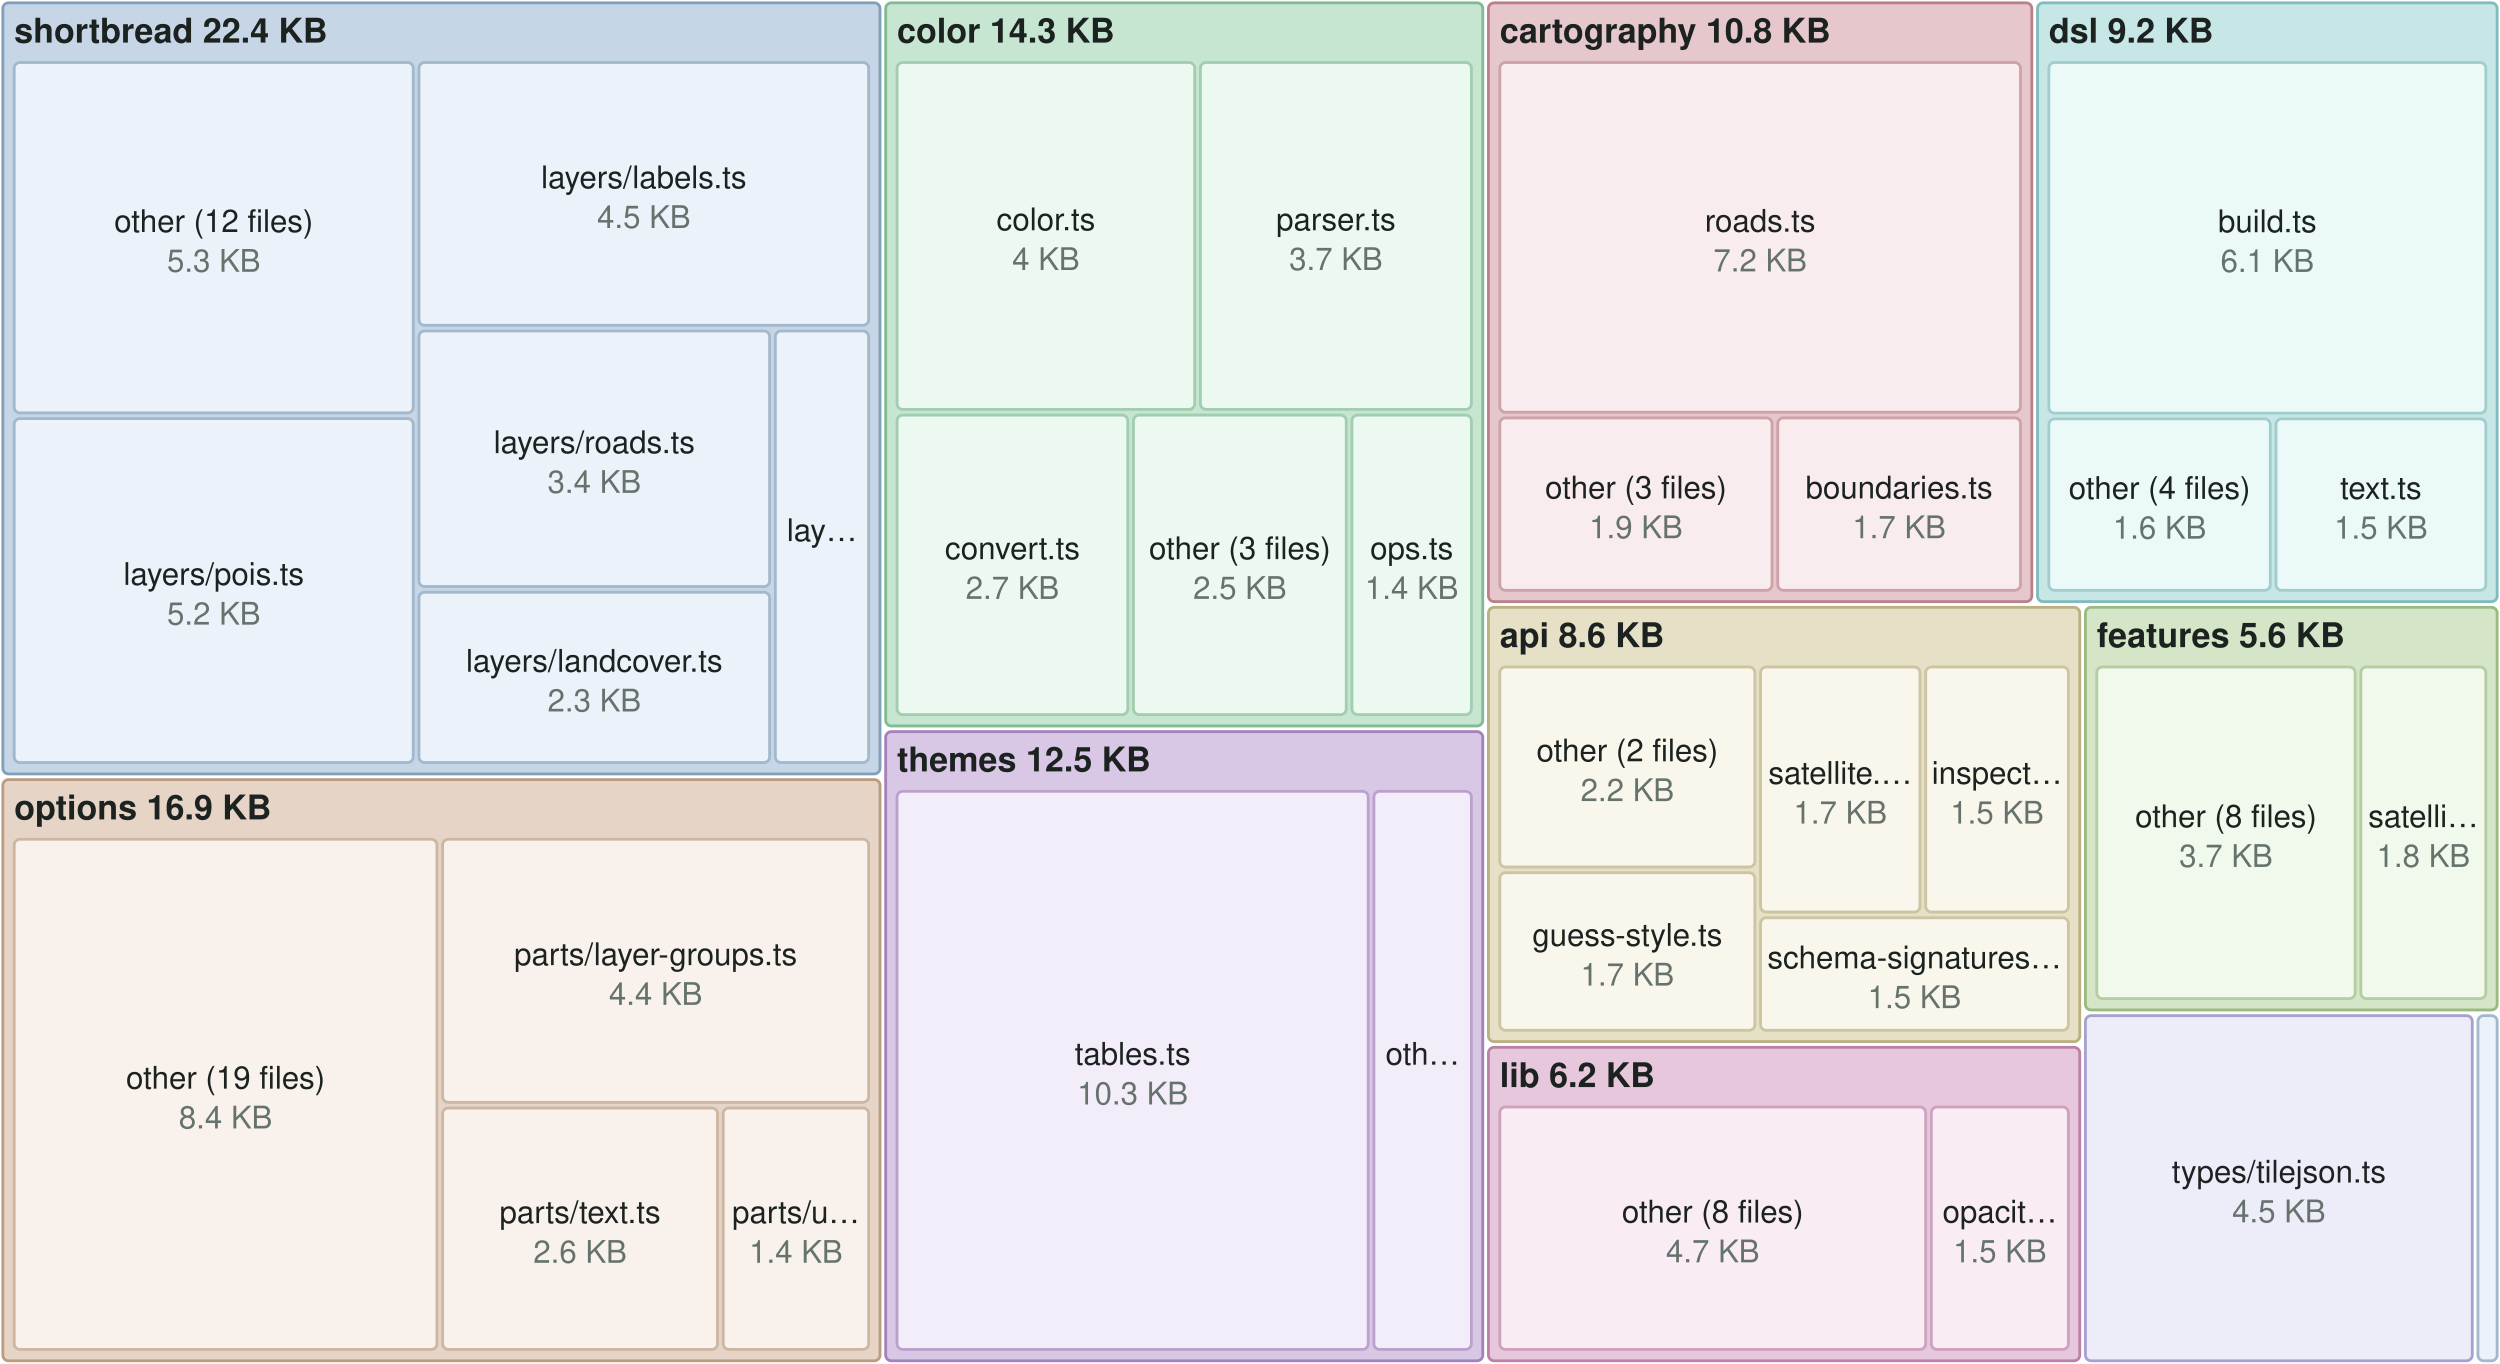
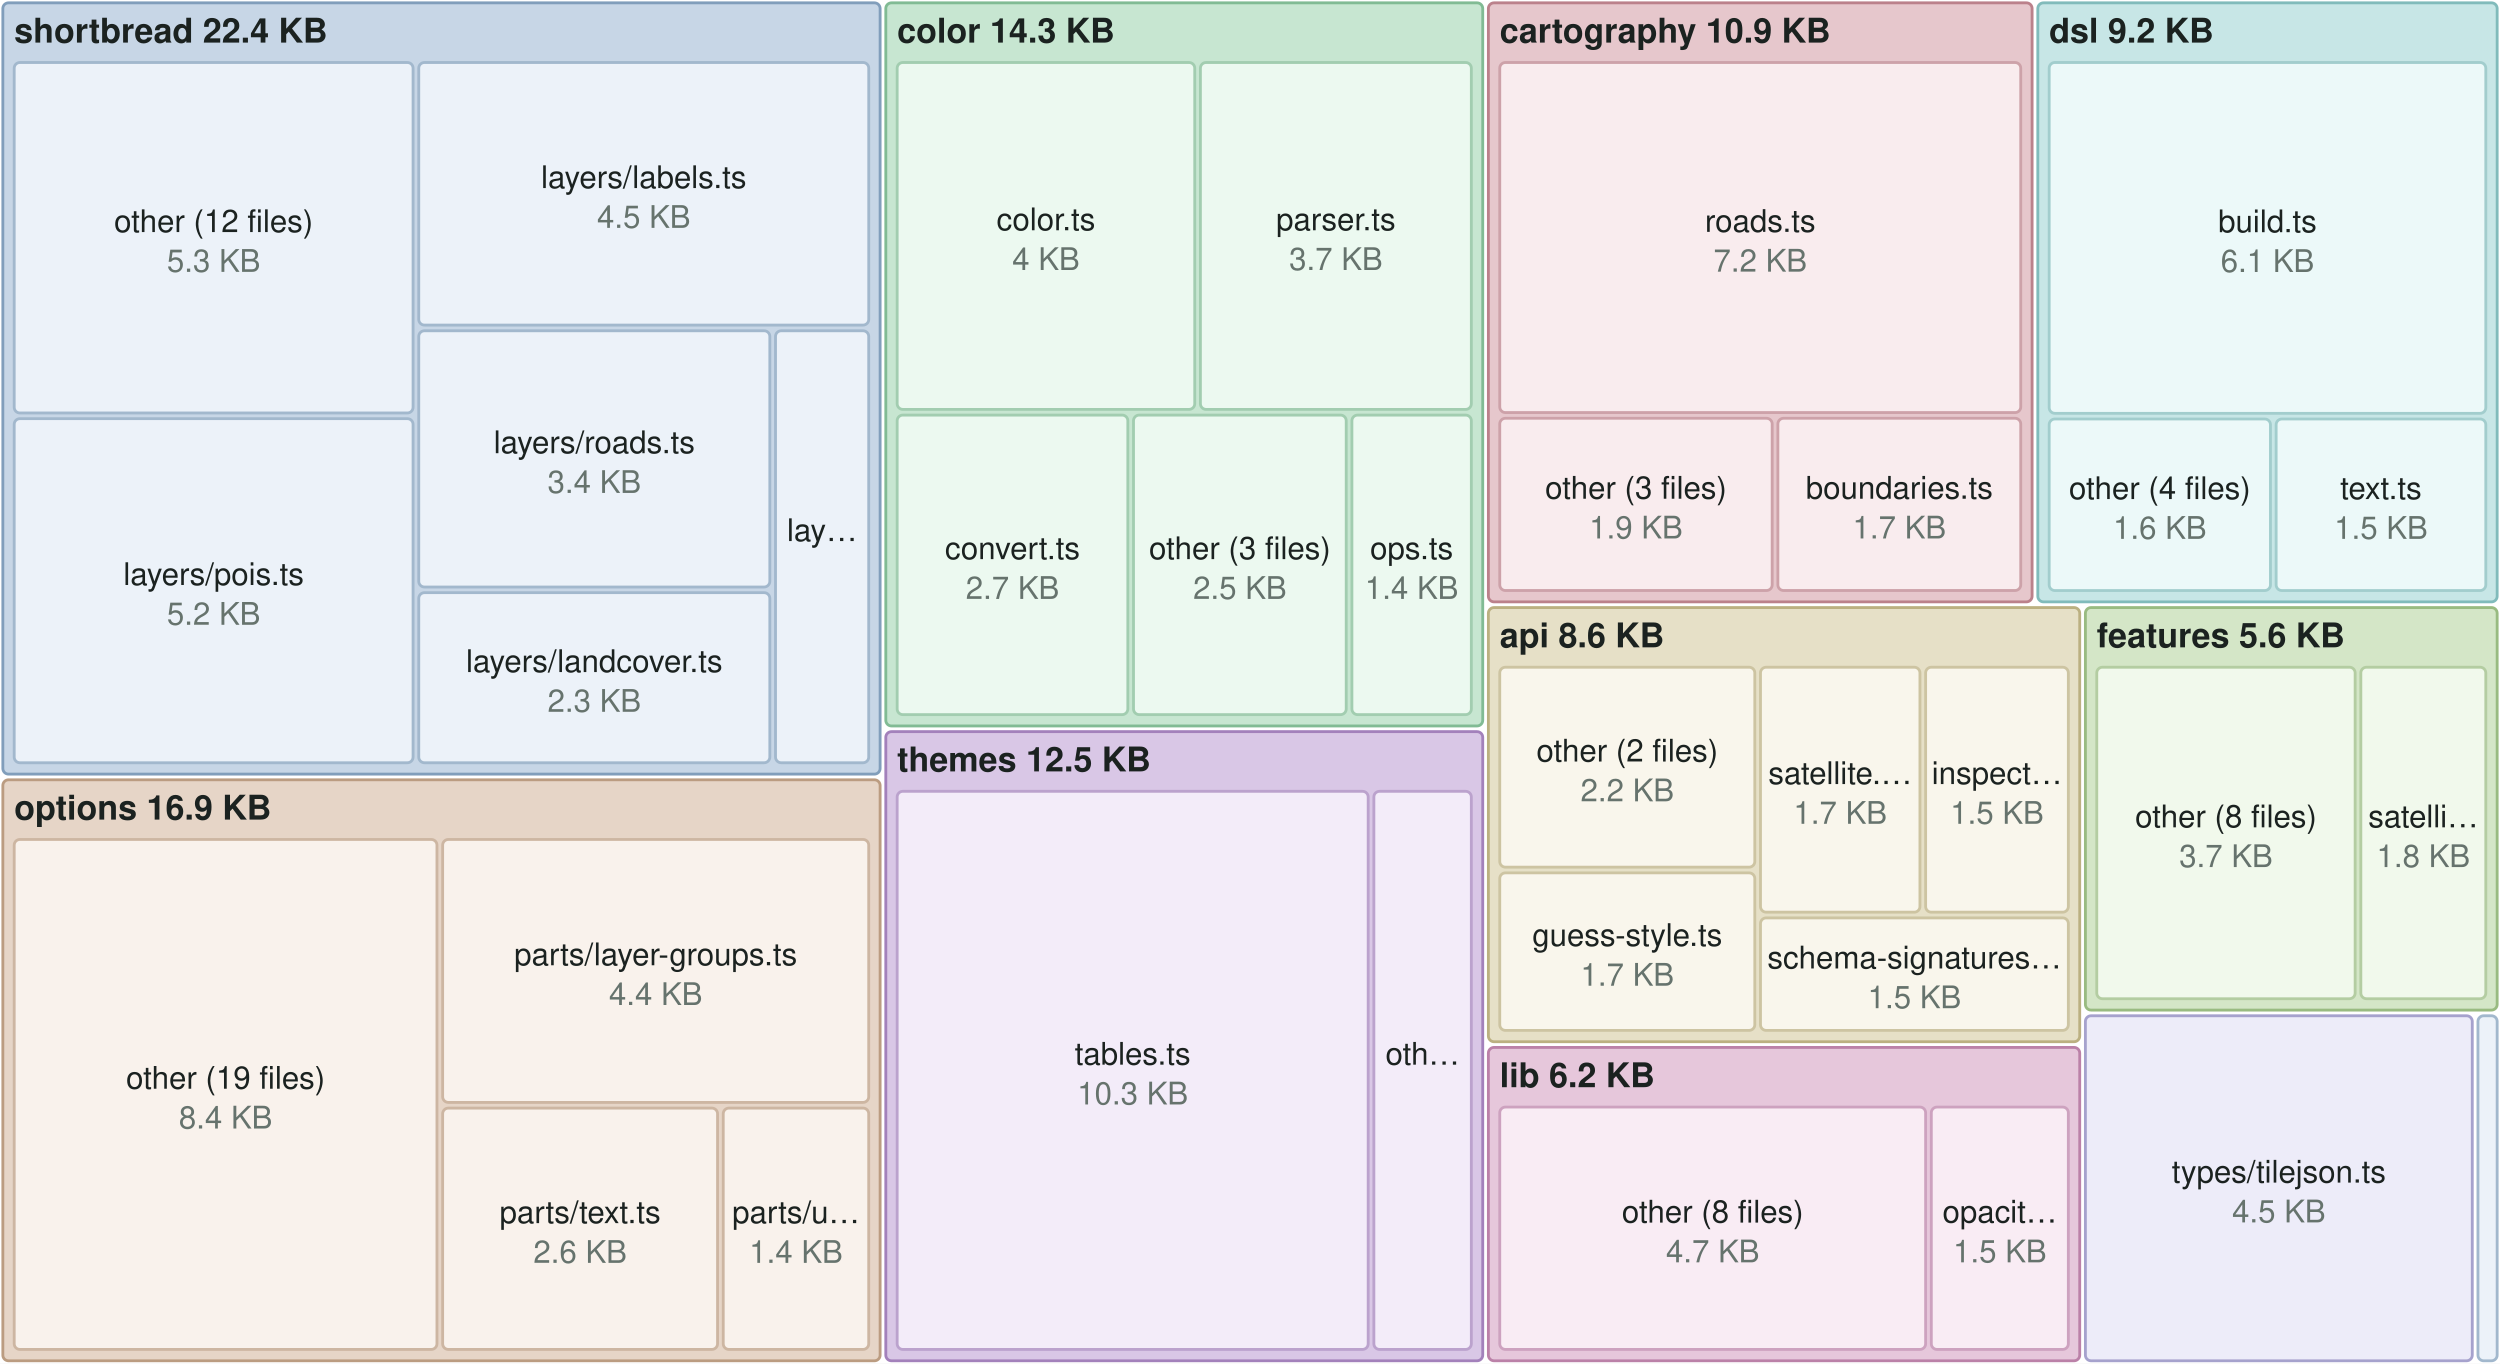
<svg xmlns="http://www.w3.org/2000/svg" width="880" height="480" viewBox="0 0 880 480">
  <style>
	.background { fill: #ffffff; }
	text { font-family: Helvetica, Arial, 'Liberation Sans', sans-serif; }
	.group-label { fill: #1b2220; font-weight: 600; font-size: 12px; }
	.leaf-label { fill: #1b2220; font-size: 11px; text-anchor: middle; }
	.leaf-size { fill: #66736d; font-size: 11px; text-anchor: middle; }
	.group-box, .leaf-box { stroke-width: 1; }
	.leaf:hover .leaf-box { stroke-width: 2; }
	.c0 .group-box { fill: hsl(210 38% 84%); stroke: hsl(210 30% 62%); }
	.c0 .leaf-box { fill: hsl(210 50% 95%); stroke: hsl(210 30% 72%); }
	.c1 .group-box { fill: hsl(28 38% 84%); stroke: hsl(28 30% 62%); }
	.c1 .leaf-box { fill: hsl(28 50% 95%); stroke: hsl(28 30% 72%); }
	.c2 .group-box { fill: hsl(140 38% 84%); stroke: hsl(140 30% 62%); }
	.c2 .leaf-box { fill: hsl(140 50% 95%); stroke: hsl(140 30% 72%); }
	.c3 .group-box { fill: hsl(275 38% 84%); stroke: hsl(275 30% 62%); }
	.c3 .leaf-box { fill: hsl(275 50% 95%); stroke: hsl(275 30% 72%); }
	.c4 .group-box { fill: hsl(350 38% 84%); stroke: hsl(350 30% 62%); }
	.c4 .leaf-box { fill: hsl(350 50% 95%); stroke: hsl(350 30% 72%); }
	.c5 .group-box { fill: hsl(180 38% 84%); stroke: hsl(180 30% 62%); }
	.c5 .leaf-box { fill: hsl(180 50% 95%); stroke: hsl(180 30% 72%); }
	.c6 .group-box { fill: hsl(48 38% 84%); stroke: hsl(48 30% 62%); }
	.c6 .leaf-box { fill: hsl(48 50% 95%); stroke: hsl(48 30% 72%); }
	.c7 .group-box { fill: hsl(320 38% 84%); stroke: hsl(320 30% 62%); }
	.c7 .leaf-box { fill: hsl(320 50% 95%); stroke: hsl(320 30% 72%); }
	.c8 .group-box { fill: hsl(95 38% 84%); stroke: hsl(95 30% 62%); }
	.c8 .leaf-box { fill: hsl(95 50% 95%); stroke: hsl(95 30% 72%); }
	.c9 .group-box { fill: hsl(245 38% 84%); stroke: hsl(245 30% 62%); }
	.c9 .leaf-box { fill: hsl(245 50% 95%); stroke: hsl(245 30% 72%); }
	@media (prefers-color-scheme: dark) {
		.background { fill: #0d1117; }
		.group-label, .leaf-label { fill: #e6edf3; }
		.leaf-size { fill: #8b949e; }
		.c0 .group-box { fill: hsl(210 22% 22%); stroke: hsl(210 20% 38%); }
		.c0 .leaf-box { fill: hsl(210 25% 14%); stroke: hsl(210 20% 32%); }
		.c1 .group-box { fill: hsl(28 22% 22%); stroke: hsl(28 20% 38%); }
		.c1 .leaf-box { fill: hsl(28 25% 14%); stroke: hsl(28 20% 32%); }
		.c2 .group-box { fill: hsl(140 22% 22%); stroke: hsl(140 20% 38%); }
		.c2 .leaf-box { fill: hsl(140 25% 14%); stroke: hsl(140 20% 32%); }
		.c3 .group-box { fill: hsl(275 22% 22%); stroke: hsl(275 20% 38%); }
		.c3 .leaf-box { fill: hsl(275 25% 14%); stroke: hsl(275 20% 32%); }
		.c4 .group-box { fill: hsl(350 22% 22%); stroke: hsl(350 20% 38%); }
		.c4 .leaf-box { fill: hsl(350 25% 14%); stroke: hsl(350 20% 32%); }
		.c5 .group-box { fill: hsl(180 22% 22%); stroke: hsl(180 20% 38%); }
		.c5 .leaf-box { fill: hsl(180 25% 14%); stroke: hsl(180 20% 32%); }
		.c6 .group-box { fill: hsl(48 22% 22%); stroke: hsl(48 20% 38%); }
		.c6 .leaf-box { fill: hsl(48 25% 14%); stroke: hsl(48 20% 32%); }
		.c7 .group-box { fill: hsl(320 22% 22%); stroke: hsl(320 20% 38%); }
		.c7 .leaf-box { fill: hsl(320 25% 14%); stroke: hsl(320 20% 32%); }
		.c8 .group-box { fill: hsl(95 22% 22%); stroke: hsl(95 20% 38%); }
		.c8 .leaf-box { fill: hsl(95 25% 14%); stroke: hsl(95 20% 32%); }
		.c9 .group-box { fill: hsl(245 22% 22%); stroke: hsl(245 20% 38%); }
		.c9 .leaf-box { fill: hsl(245 25% 14%); stroke: hsl(245 20% 32%); }
	}
</style>
  <rect class="background" width="880" height="480" />
  <g class="group c0">
-     <rect class="group-box" x="1" y="1" width="308.76" height="271.42" rx="2" />
+     <rect class="group-box" x="1" y="1" width="308.8" height="271.49" rx="2" />
    <text class="group-label" x="5" y="15" textLength="108.71" lengthAdjust="spacingAndGlyphs">shortbread 22.4 KB</text>
  </g>
  <g class="leaf c0">
-     <rect class="leaf-box" x="5" y="22" width="140.47" height="123.34" rx="2" />
-     <text class="leaf-label" x="75.24" y="81.67" textLength="70.3" lengthAdjust="spacingAndGlyphs">other (12 files)</text>
-     <text class="leaf-size" x="75.24" y="95.67" textLength="33.02" lengthAdjust="spacingAndGlyphs">5.3 KB</text>
-   </g>
-   <g class="leaf c0">
-     <rect class="leaf-box" x="5" y="147.34" width="140.47" height="121.08" rx="2" />
-     <text class="leaf-label" x="75.24" y="205.88" textLength="64.19" lengthAdjust="spacingAndGlyphs">layers/pois.ts</text>
-     <text class="leaf-size" x="75.24" y="219.88" textLength="33.02" lengthAdjust="spacingAndGlyphs">5.2 KB</text>
-   </g>
-   <g class="leaf c0">
-     <rect class="leaf-box" x="147.47" y="22" width="158.29" height="92.51" rx="2" />
-     <text class="leaf-label" x="226.62" y="66.25" textLength="72.74" lengthAdjust="spacingAndGlyphs">layers/labels.ts</text>
-     <text class="leaf-size" x="226.62" y="80.25" textLength="33.02" lengthAdjust="spacingAndGlyphs">4.5 KB</text>
-   </g>
-   <g class="leaf c0">
-     <rect class="leaf-box" x="147.47" y="116.51" width="123.44" height="89.96" rx="2" />
-     <text class="leaf-label" x="209.19" y="159.49" textLength="71.52" lengthAdjust="spacingAndGlyphs">layers/roads.ts</text>
-     <text class="leaf-size" x="209.19" y="173.49" textLength="33.02" lengthAdjust="spacingAndGlyphs">3.4 KB</text>
-   </g>
-   <g class="leaf c0">
-     <rect class="leaf-box" x="147.47" y="208.47" width="123.44" height="59.95" rx="2" />
-     <text class="leaf-label" x="209.19" y="236.44" textLength="91.7" lengthAdjust="spacingAndGlyphs">layers/landcover.ts</text>
-     <text class="leaf-size" x="209.19" y="250.44" textLength="33.02" lengthAdjust="spacingAndGlyphs">2.3 KB</text>
-   </g>
-   <g class="leaf c0">
-     <rect class="leaf-box" x="272.91" y="116.51" width="32.85" height="151.91" rx="2" />
-     <text class="leaf-label" x="289.34" y="190.46" textLength="20.17" lengthAdjust="spacingAndGlyphs">lay…</text>
+     <rect class="leaf-box" x="5" y="22" width="140.4" height="123.37" rx="2" />
+     <text class="leaf-label" x="75.2" y="81.69" textLength="70.3" lengthAdjust="spacingAndGlyphs">other (12 files)</text>
+     <text class="leaf-size" x="75.2" y="95.69" textLength="33.02" lengthAdjust="spacingAndGlyphs">5.3 KB</text>
+   </g>
+   <g class="leaf c0">
+     <rect class="leaf-box" x="5" y="147.37" width="140.4" height="121.12" rx="2" />
+     <text class="leaf-label" x="75.2" y="205.93" textLength="64.19" lengthAdjust="spacingAndGlyphs">layers/pois.ts</text>
+     <text class="leaf-size" x="75.2" y="219.93" textLength="33.02" lengthAdjust="spacingAndGlyphs">5.2 KB</text>
+   </g>
+   <g class="leaf c0">
+     <rect class="leaf-box" x="147.4" y="22" width="158.4" height="92.43" rx="2" />
+     <text class="leaf-label" x="226.6" y="66.21" textLength="72.74" lengthAdjust="spacingAndGlyphs">layers/labels.ts</text>
+     <text class="leaf-size" x="226.6" y="80.21" textLength="33.02" lengthAdjust="spacingAndGlyphs">4.5 KB</text>
+   </g>
+   <g class="leaf c0">
+     <rect class="leaf-box" x="147.4" y="116.43" width="123.58" height="90.2" rx="2" />
+     <text class="leaf-label" x="209.19" y="159.52" textLength="71.52" lengthAdjust="spacingAndGlyphs">layers/roads.ts</text>
+     <text class="leaf-size" x="209.19" y="173.52" textLength="33.02" lengthAdjust="spacingAndGlyphs">3.4 KB</text>
+   </g>
+   <g class="leaf c0">
+     <rect class="leaf-box" x="147.4" y="208.62" width="123.58" height="59.87" rx="2" />
+     <text class="leaf-label" x="209.19" y="236.56" textLength="91.7" lengthAdjust="spacingAndGlyphs">layers/landcover.ts</text>
+     <text class="leaf-size" x="209.19" y="250.56" textLength="33.02" lengthAdjust="spacingAndGlyphs">2.3 KB</text>
+   </g>
+   <g class="leaf c0">
+     <rect class="leaf-box" x="272.98" y="116.43" width="32.81" height="152.06" rx="2" />
+     <text class="leaf-label" x="289.39" y="190.46" textLength="20.17" lengthAdjust="spacingAndGlyphs">lay…</text>
  </g>
  <g class="group c1">
-     <rect class="group-box" x="1" y="274.42" width="308.76" height="204.58" rx="2" />
-     <text class="group-label" x="5" y="288.42" textLength="89.36" lengthAdjust="spacingAndGlyphs">options 16.9 KB</text>
-   </g>
-   <g class="leaf c1">
-     <rect class="leaf-box" x="5" y="295.42" width="148.8" height="179.58" rx="2" />
-     <text class="leaf-label" x="79.4" y="383.21" textLength="70.3" lengthAdjust="spacingAndGlyphs">other (19 files)</text>
-     <text class="leaf-size" x="79.4" y="397.21" textLength="33.02" lengthAdjust="spacingAndGlyphs">8.4 KB</text>
-   </g>
-   <g class="leaf c1">
-     <rect class="leaf-box" x="155.8" y="295.42" width="149.97" height="92.6" rx="2" />
-     <text class="leaf-label" x="230.78" y="339.72" textLength="100.25" lengthAdjust="spacingAndGlyphs">parts/layer-groups.ts</text>
-     <text class="leaf-size" x="230.78" y="353.72" textLength="33.02" lengthAdjust="spacingAndGlyphs">4.4 KB</text>
-   </g>
-   <g class="leaf c1">
-     <rect class="leaf-box" x="155.8" y="390.02" width="96.76" height="84.98" rx="2" />
-     <text class="leaf-label" x="204.18" y="430.51" textLength="56.86" lengthAdjust="spacingAndGlyphs">parts/text.ts</text>
-     <text class="leaf-size" x="204.18" y="444.51" textLength="33.02" lengthAdjust="spacingAndGlyphs">2.6 KB</text>
-   </g>
-   <g class="leaf c1">
-     <rect class="leaf-box" x="254.56" y="390.02" width="51.21" height="84.98" rx="2" />
-     <text class="leaf-label" x="280.16" y="430.51" textLength="39.74" lengthAdjust="spacingAndGlyphs">parts/u…</text>
-     <text class="leaf-size" x="280.16" y="444.51" textLength="33.02" lengthAdjust="spacingAndGlyphs">1.4 KB</text>
+     <rect class="group-box" x="1" y="274.49" width="308.8" height="204.51" rx="2" />
+     <text class="group-label" x="5" y="288.49" textLength="89.36" lengthAdjust="spacingAndGlyphs">options 16.9 KB</text>
+   </g>
+   <g class="leaf c1">
+     <rect class="leaf-box" x="5" y="295.49" width="148.81" height="179.51" rx="2" />
+     <text class="leaf-label" x="79.41" y="383.24" textLength="70.3" lengthAdjust="spacingAndGlyphs">other (19 files)</text>
+     <text class="leaf-size" x="79.41" y="397.24" textLength="33.02" lengthAdjust="spacingAndGlyphs">8.4 KB</text>
+   </g>
+   <g class="leaf c1">
+     <rect class="leaf-box" x="155.81" y="295.49" width="149.98" height="92.56" rx="2" />
+     <text class="leaf-label" x="230.8" y="339.77" textLength="100.25" lengthAdjust="spacingAndGlyphs">parts/layer-groups.ts</text>
+     <text class="leaf-size" x="230.8" y="353.77" textLength="33.02" lengthAdjust="spacingAndGlyphs">4.4 KB</text>
+   </g>
+   <g class="leaf c1">
+     <rect class="leaf-box" x="155.81" y="390.05" width="96.77" height="84.95" rx="2" />
+     <text class="leaf-label" x="204.2" y="430.53" textLength="56.86" lengthAdjust="spacingAndGlyphs">parts/text.ts</text>
+     <text class="leaf-size" x="204.2" y="444.53" textLength="33.02" lengthAdjust="spacingAndGlyphs">2.6 KB</text>
+   </g>
+   <g class="leaf c1">
+     <rect class="leaf-box" x="254.58" y="390.05" width="51.21" height="84.95" rx="2" />
+     <text class="leaf-label" x="280.19" y="430.53" textLength="39.74" lengthAdjust="spacingAndGlyphs">parts/u…</text>
+     <text class="leaf-size" x="280.19" y="444.53" textLength="33.02" lengthAdjust="spacingAndGlyphs">1.4 KB</text>
  </g>
  <g class="group c2">
-     <rect class="group-box" x="311.76" y="1" width="210.17" height="254.54" rx="2" />
-     <text class="group-label" x="315.76" y="15" textLength="75.37" lengthAdjust="spacingAndGlyphs">color 14.3 KB</text>
-   </g>
-   <g class="leaf c2">
-     <rect class="leaf-box" x="315.76" y="22" width="104.78" height="122.11" rx="2" />
-     <text class="leaf-label" x="368.15" y="81.05" textLength="35.45" lengthAdjust="spacingAndGlyphs">color.ts</text>
-     <text class="leaf-size" x="368.15" y="95.05" textLength="23.85" lengthAdjust="spacingAndGlyphs">4 KB</text>
-   </g>
-   <g class="leaf c2">
-     <rect class="leaf-box" x="422.54" y="22" width="95.39" height="122.11" rx="2" />
-     <text class="leaf-label" x="470.24" y="81.05" textLength="42.79" lengthAdjust="spacingAndGlyphs">parser.ts</text>
-     <text class="leaf-size" x="470.24" y="95.05" textLength="33.02" lengthAdjust="spacingAndGlyphs">3.7 KB</text>
-   </g>
-   <g class="leaf c2">
-     <rect class="leaf-box" x="315.76" y="146.11" width="81.22" height="105.44" rx="2" />
-     <text class="leaf-label" x="356.37" y="196.82" textLength="47.69" lengthAdjust="spacingAndGlyphs">convert.ts</text>
-     <text class="leaf-size" x="356.37" y="210.82" textLength="33.02" lengthAdjust="spacingAndGlyphs">2.7 KB</text>
-   </g>
-   <g class="leaf c2">
-     <rect class="leaf-box" x="398.98" y="146.11" width="74.9" height="105.44" rx="2" />
+     <rect class="group-box" x="311.8" y="1" width="210.12" height="254.54" rx="2" />
+     <text class="group-label" x="315.8" y="15" textLength="75.37" lengthAdjust="spacingAndGlyphs">color 14.3 KB</text>
+   </g>
+   <g class="leaf c2">
+     <rect class="leaf-box" x="315.8" y="22" width="104.75" height="122.11" rx="2" />
+     <text class="leaf-label" x="368.17" y="81.05" textLength="35.45" lengthAdjust="spacingAndGlyphs">color.ts</text>
+     <text class="leaf-size" x="368.17" y="95.05" textLength="23.85" lengthAdjust="spacingAndGlyphs">4 KB</text>
+   </g>
+   <g class="leaf c2">
+     <rect class="leaf-box" x="422.54" y="22" width="95.37" height="122.11" rx="2" />
+     <text class="leaf-label" x="470.23" y="81.05" textLength="42.79" lengthAdjust="spacingAndGlyphs">parser.ts</text>
+     <text class="leaf-size" x="470.23" y="95.05" textLength="33.02" lengthAdjust="spacingAndGlyphs">3.7 KB</text>
+   </g>
+   <g class="leaf c2">
+     <rect class="leaf-box" x="315.8" y="146.11" width="81.2" height="105.44" rx="2" />
+     <text class="leaf-label" x="356.39" y="196.82" textLength="47.69" lengthAdjust="spacingAndGlyphs">convert.ts</text>
+     <text class="leaf-size" x="356.39" y="210.82" textLength="33.02" lengthAdjust="spacingAndGlyphs">2.7 KB</text>
+   </g>
+   <g class="leaf c2">
+     <rect class="leaf-box" x="398.99" y="146.11" width="74.88" height="105.44" rx="2" />
    <text class="leaf-label" x="436.43" y="196.82" textLength="64.19" lengthAdjust="spacingAndGlyphs">other (3 files)</text>
    <text class="leaf-size" x="436.43" y="210.82" textLength="33.02" lengthAdjust="spacingAndGlyphs">2.5 KB</text>
  </g>
  <g class="leaf c2">
-     <rect class="leaf-box" x="475.88" y="146.11" width="42.05" height="105.44" rx="2" />
-     <text class="leaf-label" x="496.91" y="196.82" textLength="29.35" lengthAdjust="spacingAndGlyphs">ops.ts</text>
-     <text class="leaf-size" x="496.91" y="210.82" textLength="33.02" lengthAdjust="spacingAndGlyphs">1.4 KB</text>
+     <rect class="leaf-box" x="475.87" y="146.11" width="42.04" height="105.44" rx="2" />
+     <text class="leaf-label" x="496.89" y="196.82" textLength="29.35" lengthAdjust="spacingAndGlyphs">ops.ts</text>
+     <text class="leaf-size" x="496.89" y="210.82" textLength="33.02" lengthAdjust="spacingAndGlyphs">1.4 KB</text>
  </g>
  <g class="group c3">
-     <rect class="group-box" x="311.76" y="257.54" width="210.17" height="221.46" rx="2" />
-     <text class="group-label" x="315.76" y="271.54" textLength="88.04" lengthAdjust="spacingAndGlyphs">themes 12.5 KB</text>
+     <rect class="group-box" x="311.8" y="257.54" width="210.12" height="221.46" rx="2" />
+     <text class="group-label" x="315.8" y="271.54" textLength="88.04" lengthAdjust="spacingAndGlyphs">themes 12.5 KB</text>
  </g>
  <g class="leaf c3">
-     <rect class="leaf-box" x="315.76" y="278.54" width="165.85" height="196.46" rx="2" />
-     <text class="leaf-label" x="398.69" y="374.77" textLength="40.96" lengthAdjust="spacingAndGlyphs">tables.ts</text>
-     <text class="leaf-size" x="398.69" y="388.77" textLength="39.14" lengthAdjust="spacingAndGlyphs">10.3 KB</text>
+     <rect class="leaf-box" x="315.8" y="278.54" width="165.8" height="196.46" rx="2" />
+     <text class="leaf-label" x="398.7" y="374.77" textLength="40.96" lengthAdjust="spacingAndGlyphs">tables.ts</text>
+     <text class="leaf-size" x="398.7" y="388.77" textLength="39.14" lengthAdjust="spacingAndGlyphs">10.3 KB</text>
  </g>
  <g class="leaf c3">
-     <rect class="leaf-box" x="483.61" y="278.54" width="34.32" height="196.46" rx="2" />
-     <text class="leaf-label" x="500.77" y="374.77" textLength="21.41" lengthAdjust="spacingAndGlyphs">oth…</text>
+     <rect class="leaf-box" x="483.6" y="278.54" width="34.31" height="196.46" rx="2" />
+     <text class="leaf-label" x="500.76" y="374.77" textLength="21.41" lengthAdjust="spacingAndGlyphs">oth…</text>
  </g>
  <g class="group c4">
-     <rect class="group-box" x="523.93" y="1" width="191.27" height="210.78" rx="2" />
-     <text class="group-label" x="527.93" y="15" textLength="115.38" lengthAdjust="spacingAndGlyphs">cartography 10.8 KB</text>
+     <rect class="group-box" x="523.91" y="1" width="191.39" height="210.86" rx="2" />
+     <text class="group-label" x="527.91" y="15" textLength="115.38" lengthAdjust="spacingAndGlyphs">cartography 10.9 KB</text>
  </g>
  <g class="leaf c4">
-     <rect class="leaf-box" x="527.93" y="22" width="183.27" height="123.1" rx="2" />
-     <text class="leaf-label" x="619.57" y="81.55" textLength="39.13" lengthAdjust="spacingAndGlyphs">roads.ts</text>
-     <text class="leaf-size" x="619.57" y="95.55" textLength="33.02" lengthAdjust="spacingAndGlyphs">7.2 KB</text>
+     <rect class="leaf-box" x="527.91" y="22" width="183.39" height="123.23" rx="2" />
+     <text class="leaf-label" x="619.61" y="81.62" textLength="39.13" lengthAdjust="spacingAndGlyphs">roads.ts</text>
+     <text class="leaf-size" x="619.61" y="95.62" textLength="33.02" lengthAdjust="spacingAndGlyphs">7.2 KB</text>
  </g>
  <g class="leaf c4">
-     <rect class="leaf-box" x="527.93" y="147.1" width="95.83" height="60.68" rx="2" />
-     <text class="leaf-label" x="575.85" y="175.44" textLength="64.19" lengthAdjust="spacingAndGlyphs">other (3 files)</text>
-     <text class="leaf-size" x="575.85" y="189.44" textLength="33.02" lengthAdjust="spacingAndGlyphs">1.9 KB</text>
+     <rect class="leaf-box" x="527.91" y="147.23" width="95.9" height="60.63" rx="2" />
+     <text class="leaf-label" x="575.86" y="175.55" textLength="64.19" lengthAdjust="spacingAndGlyphs">other (3 files)</text>
+     <text class="leaf-size" x="575.86" y="189.55" textLength="33.02" lengthAdjust="spacingAndGlyphs">1.9 KB</text>
  </g>
  <g class="leaf c4">
-     <rect class="leaf-box" x="625.77" y="147.1" width="85.44" height="60.68" rx="2" />
-     <text class="leaf-label" x="668.48" y="175.44" textLength="66.03" lengthAdjust="spacingAndGlyphs">boundaries.ts</text>
-     <text class="leaf-size" x="668.48" y="189.44" textLength="33.02" lengthAdjust="spacingAndGlyphs">1.7 KB</text>
+     <rect class="leaf-box" x="625.81" y="147.23" width="85.49" height="60.63" rx="2" />
+     <text class="leaf-label" x="668.56" y="175.55" textLength="66.03" lengthAdjust="spacingAndGlyphs">boundaries.ts</text>
+     <text class="leaf-size" x="668.56" y="189.55" textLength="33.02" lengthAdjust="spacingAndGlyphs">1.7 KB</text>
  </g>
  <g class="group c5">
-     <rect class="group-box" x="717.2" y="1" width="161.8" height="210.78" rx="2" />
-     <text class="group-label" x="721.2" y="15" textLength="56.7" lengthAdjust="spacingAndGlyphs">dsl 9.2 KB</text>
+     <rect class="group-box" x="717.31" y="1" width="161.69" height="210.86" rx="2" />
+     <text class="group-label" x="721.31" y="15" textLength="56.7" lengthAdjust="spacingAndGlyphs">dsl 9.2 KB</text>
  </g>
  <g class="leaf c5">
-     <rect class="leaf-box" x="721.2" y="22" width="153.8" height="123.44" rx="2" />
-     <text class="leaf-label" x="798.1" y="81.72" textLength="34.85" lengthAdjust="spacingAndGlyphs">build.ts</text>
-     <text class="leaf-size" x="798.1" y="95.72" textLength="33.02" lengthAdjust="spacingAndGlyphs">6.1 KB</text>
+     <rect class="leaf-box" x="721.31" y="22" width="153.69" height="123.49" rx="2" />
+     <text class="leaf-label" x="798.15" y="81.74" textLength="34.85" lengthAdjust="spacingAndGlyphs">build.ts</text>
+     <text class="leaf-size" x="798.15" y="95.74" textLength="33.02" lengthAdjust="spacingAndGlyphs">6.1 KB</text>
  </g>
  <g class="leaf c5">
-     <rect class="leaf-box" x="721.2" y="147.44" width="77.94" height="60.35" rx="2" />
-     <text class="leaf-label" x="760.17" y="175.61" textLength="64.19" lengthAdjust="spacingAndGlyphs">other (4 files)</text>
-     <text class="leaf-size" x="760.17" y="189.61" textLength="33.02" lengthAdjust="spacingAndGlyphs">1.6 KB</text>
+     <rect class="leaf-box" x="721.31" y="147.49" width="77.89" height="60.38" rx="2" />
+     <text class="leaf-label" x="760.25" y="175.68" textLength="64.19" lengthAdjust="spacingAndGlyphs">other (4 files)</text>
+     <text class="leaf-size" x="760.25" y="189.68" textLength="33.02" lengthAdjust="spacingAndGlyphs">1.6 KB</text>
  </g>
  <g class="leaf c5">
-     <rect class="leaf-box" x="801.15" y="147.44" width="73.85" height="60.35" rx="2" />
-     <text class="leaf-label" x="838.07" y="175.61" textLength="29.35" lengthAdjust="spacingAndGlyphs">text.ts</text>
-     <text class="leaf-size" x="838.07" y="189.61" textLength="33.02" lengthAdjust="spacingAndGlyphs">1.5 KB</text>
+     <rect class="leaf-box" x="801.2" y="147.49" width="73.8" height="60.38" rx="2" />
+     <text class="leaf-label" x="838.1" y="175.68" textLength="29.35" lengthAdjust="spacingAndGlyphs">text.ts</text>
+     <text class="leaf-size" x="838.1" y="189.68" textLength="33.02" lengthAdjust="spacingAndGlyphs">1.5 KB</text>
  </g>
  <g class="group c6">
-     <rect class="group-box" x="523.93" y="213.78" width="208.14" height="152.88" rx="2" />
-     <text class="group-label" x="527.93" y="227.78" textLength="56.7" lengthAdjust="spacingAndGlyphs">api 8.6 KB</text>
-   </g>
-   <g class="leaf c6">
-     <rect class="leaf-box" x="527.93" y="234.78" width="89.78" height="70.41" rx="2" />
-     <text class="leaf-label" x="572.82" y="267.99" textLength="64.19" lengthAdjust="spacingAndGlyphs">other (2 files)</text>
-     <text class="leaf-size" x="572.82" y="281.99" textLength="33.02" lengthAdjust="spacingAndGlyphs">2.2 KB</text>
-   </g>
-   <g class="leaf c6">
-     <rect class="leaf-box" x="527.93" y="307.19" width="89.78" height="55.47" rx="2" />
-     <text class="leaf-label" x="572.82" y="332.93" textLength="67.24" lengthAdjust="spacingAndGlyphs">guess-style.ts</text>
-     <text class="leaf-size" x="572.82" y="346.93" textLength="33.02" lengthAdjust="spacingAndGlyphs">1.7 KB</text>
-   </g>
-   <g class="leaf c6">
-     <rect class="leaf-box" x="619.71" y="234.78" width="56.13" height="86.26" rx="2" />
-     <text class="leaf-label" x="647.77" y="275.91" textLength="46.46" lengthAdjust="spacingAndGlyphs">satellite.…</text>
-     <text class="leaf-size" x="647.77" y="289.91" textLength="33.02" lengthAdjust="spacingAndGlyphs">1.7 KB</text>
-   </g>
-   <g class="leaf c6">
-     <rect class="leaf-box" x="677.84" y="234.78" width="50.24" height="86.26" rx="2" />
-     <text class="leaf-label" x="702.95" y="275.91" textLength="40.96" lengthAdjust="spacingAndGlyphs">inspect…</text>
-     <text class="leaf-size" x="702.95" y="289.91" textLength="33.02" lengthAdjust="spacingAndGlyphs">1.5 KB</text>
-   </g>
-   <g class="leaf c6">
-     <rect class="leaf-box" x="619.71" y="323.05" width="108.36" height="39.61" rx="2" />
-     <text class="leaf-label" x="673.89" y="340.85" textLength="99.03" lengthAdjust="spacingAndGlyphs">schema-signatures…</text>
-     <text class="leaf-size" x="673.89" y="354.85" textLength="33.02" lengthAdjust="spacingAndGlyphs">1.5 KB</text>
+     <rect class="group-box" x="523.91" y="213.86" width="208.15" height="152.83" rx="2" />
+     <text class="group-label" x="527.91" y="227.86" textLength="56.7" lengthAdjust="spacingAndGlyphs">api 8.6 KB</text>
+   </g>
+   <g class="leaf c6">
+     <rect class="leaf-box" x="527.91" y="234.86" width="89.78" height="70.38" rx="2" />
+     <text class="leaf-label" x="572.8" y="268.06" textLength="64.19" lengthAdjust="spacingAndGlyphs">other (2 files)</text>
+     <text class="leaf-size" x="572.8" y="282.06" textLength="33.02" lengthAdjust="spacingAndGlyphs">2.2 KB</text>
+   </g>
+   <g class="leaf c6">
+     <rect class="leaf-box" x="527.91" y="307.25" width="89.78" height="55.45" rx="2" />
+     <text class="leaf-label" x="572.8" y="332.97" textLength="67.24" lengthAdjust="spacingAndGlyphs">guess-style.ts</text>
+     <text class="leaf-size" x="572.8" y="346.97" textLength="33.02" lengthAdjust="spacingAndGlyphs">1.7 KB</text>
+   </g>
+   <g class="leaf c6">
+     <rect class="leaf-box" x="619.69" y="234.86" width="56.13" height="86.23" rx="2" />
+     <text class="leaf-label" x="647.76" y="275.98" textLength="46.46" lengthAdjust="spacingAndGlyphs">satellite.…</text>
+     <text class="leaf-size" x="647.76" y="289.98" textLength="33.02" lengthAdjust="spacingAndGlyphs">1.7 KB</text>
+   </g>
+   <g class="leaf c6">
+     <rect class="leaf-box" x="677.82" y="234.86" width="50.24" height="86.23" rx="2" />
+     <text class="leaf-label" x="702.94" y="275.98" textLength="40.96" lengthAdjust="spacingAndGlyphs">inspect…</text>
+     <text class="leaf-size" x="702.94" y="289.98" textLength="33.02" lengthAdjust="spacingAndGlyphs">1.5 KB</text>
+   </g>
+   <g class="leaf c6">
+     <rect class="leaf-box" x="619.69" y="323.1" width="108.37" height="39.6" rx="2" />
+     <text class="leaf-label" x="673.88" y="340.89" textLength="99.03" lengthAdjust="spacingAndGlyphs">schema-signatures…</text>
+     <text class="leaf-size" x="673.88" y="354.89" textLength="33.02" lengthAdjust="spacingAndGlyphs">1.5 KB</text>
  </g>
  <g class="group c7">
-     <rect class="group-box" x="523.93" y="368.66" width="208.14" height="110.34" rx="2" />
-     <text class="group-label" x="527.93" y="382.66" textLength="53.36" lengthAdjust="spacingAndGlyphs">lib 6.2 KB</text>
+     <rect class="group-box" x="523.91" y="368.69" width="208.15" height="110.31" rx="2" />
+     <text class="group-label" x="527.91" y="382.69" textLength="53.36" lengthAdjust="spacingAndGlyphs">lib 6.2 KB</text>
  </g>
  <g class="leaf c7">
-     <rect class="leaf-box" x="527.93" y="389.66" width="149.9" height="85.34" rx="2" />
-     <text class="leaf-label" x="602.88" y="430.33" textLength="64.19" lengthAdjust="spacingAndGlyphs">other (8 files)</text>
-     <text class="leaf-size" x="602.88" y="444.33" textLength="33.02" lengthAdjust="spacingAndGlyphs">4.7 KB</text>
+     <rect class="leaf-box" x="527.91" y="389.69" width="149.91" height="85.31" rx="2" />
+     <text class="leaf-label" x="602.87" y="430.35" textLength="64.19" lengthAdjust="spacingAndGlyphs">other (8 files)</text>
+     <text class="leaf-size" x="602.87" y="444.35" textLength="33.02" lengthAdjust="spacingAndGlyphs">4.7 KB</text>
  </g>
  <g class="leaf c7">
-     <rect class="leaf-box" x="679.83" y="389.66" width="48.24" height="85.34" rx="2" />
-     <text class="leaf-label" x="703.95" y="430.33" textLength="35.46" lengthAdjust="spacingAndGlyphs">opacit…</text>
-     <text class="leaf-size" x="703.95" y="444.33" textLength="33.02" lengthAdjust="spacingAndGlyphs">1.5 KB</text>
+     <rect class="leaf-box" x="679.82" y="389.69" width="48.24" height="85.31" rx="2" />
+     <text class="leaf-label" x="703.94" y="430.35" textLength="35.46" lengthAdjust="spacingAndGlyphs">opacit…</text>
+     <text class="leaf-size" x="703.94" y="444.35" textLength="33.02" lengthAdjust="spacingAndGlyphs">1.5 KB</text>
  </g>
  <g class="group c8">
-     <rect class="group-box" x="734.07" y="213.78" width="144.93" height="141.73" rx="2" />
-     <text class="group-label" x="738.07" y="227.78" textLength="86.04" lengthAdjust="spacingAndGlyphs">features 5.6 KB</text>
+     <rect class="group-box" x="734.06" y="213.86" width="144.94" height="141.69" rx="2" />
+     <text class="group-label" x="738.06" y="227.86" textLength="86.04" lengthAdjust="spacingAndGlyphs">features 5.6 KB</text>
  </g>
  <g class="leaf c8">
-     <rect class="leaf-box" x="738.07" y="234.78" width="90.94" height="116.73" rx="2" />
-     <text class="leaf-label" x="783.54" y="291.15" textLength="64.19" lengthAdjust="spacingAndGlyphs">other (8 files)</text>
-     <text class="leaf-size" x="783.54" y="305.15" textLength="33.02" lengthAdjust="spacingAndGlyphs">3.7 KB</text>
+     <rect class="leaf-box" x="738.06" y="234.86" width="90.95" height="116.69" rx="2" />
+     <text class="leaf-label" x="783.54" y="291.21" textLength="64.19" lengthAdjust="spacingAndGlyphs">other (8 files)</text>
+     <text class="leaf-size" x="783.54" y="305.21" textLength="33.02" lengthAdjust="spacingAndGlyphs">3.7 KB</text>
  </g>
  <g class="leaf c8">
-     <rect class="leaf-box" x="831.02" y="234.78" width="43.98" height="116.73" rx="2" />
-     <text class="leaf-label" x="853.01" y="291.15" textLength="34.23" lengthAdjust="spacingAndGlyphs">satelli…</text>
-     <text class="leaf-size" x="853.01" y="305.15" textLength="33.02" lengthAdjust="spacingAndGlyphs">1.8 KB</text>
+     <rect class="leaf-box" x="831.01" y="234.86" width="43.99" height="116.69" rx="2" />
+     <text class="leaf-label" x="853.01" y="291.21" textLength="34.23" lengthAdjust="spacingAndGlyphs">satelli…</text>
+     <text class="leaf-size" x="853.01" y="305.21" textLength="33.02" lengthAdjust="spacingAndGlyphs">1.8 KB</text>
  </g>
  <g class="leaf c9">
-     <rect class="leaf-box" x="734.07" y="357.51" width="136.17" height="121.49" rx="2" />
-     <text class="leaf-label" x="802.16" y="416.26" textLength="75.2" lengthAdjust="spacingAndGlyphs">types/tilejson.ts</text>
-     <text class="leaf-size" x="802.16" y="430.26" textLength="33.02" lengthAdjust="spacingAndGlyphs">4.5 KB</text>
-   </g>
-   <g class="leaf c0">
-     <rect class="leaf-box" x="872.24" y="357.51" width="6.76" height="121.49" rx="2" />
+     <rect class="leaf-box" x="734.06" y="357.55" width="136.18" height="121.45" rx="2" />
+     <text class="leaf-label" x="802.15" y="416.28" textLength="75.2" lengthAdjust="spacingAndGlyphs">types/tilejson.ts</text>
+     <text class="leaf-size" x="802.15" y="430.28" textLength="33.02" lengthAdjust="spacingAndGlyphs">4.5 KB</text>
+   </g>
+   <g class="leaf c0">
+     <rect class="leaf-box" x="872.24" y="357.55" width="6.76" height="121.45" rx="2" />
  </g>
</svg>
